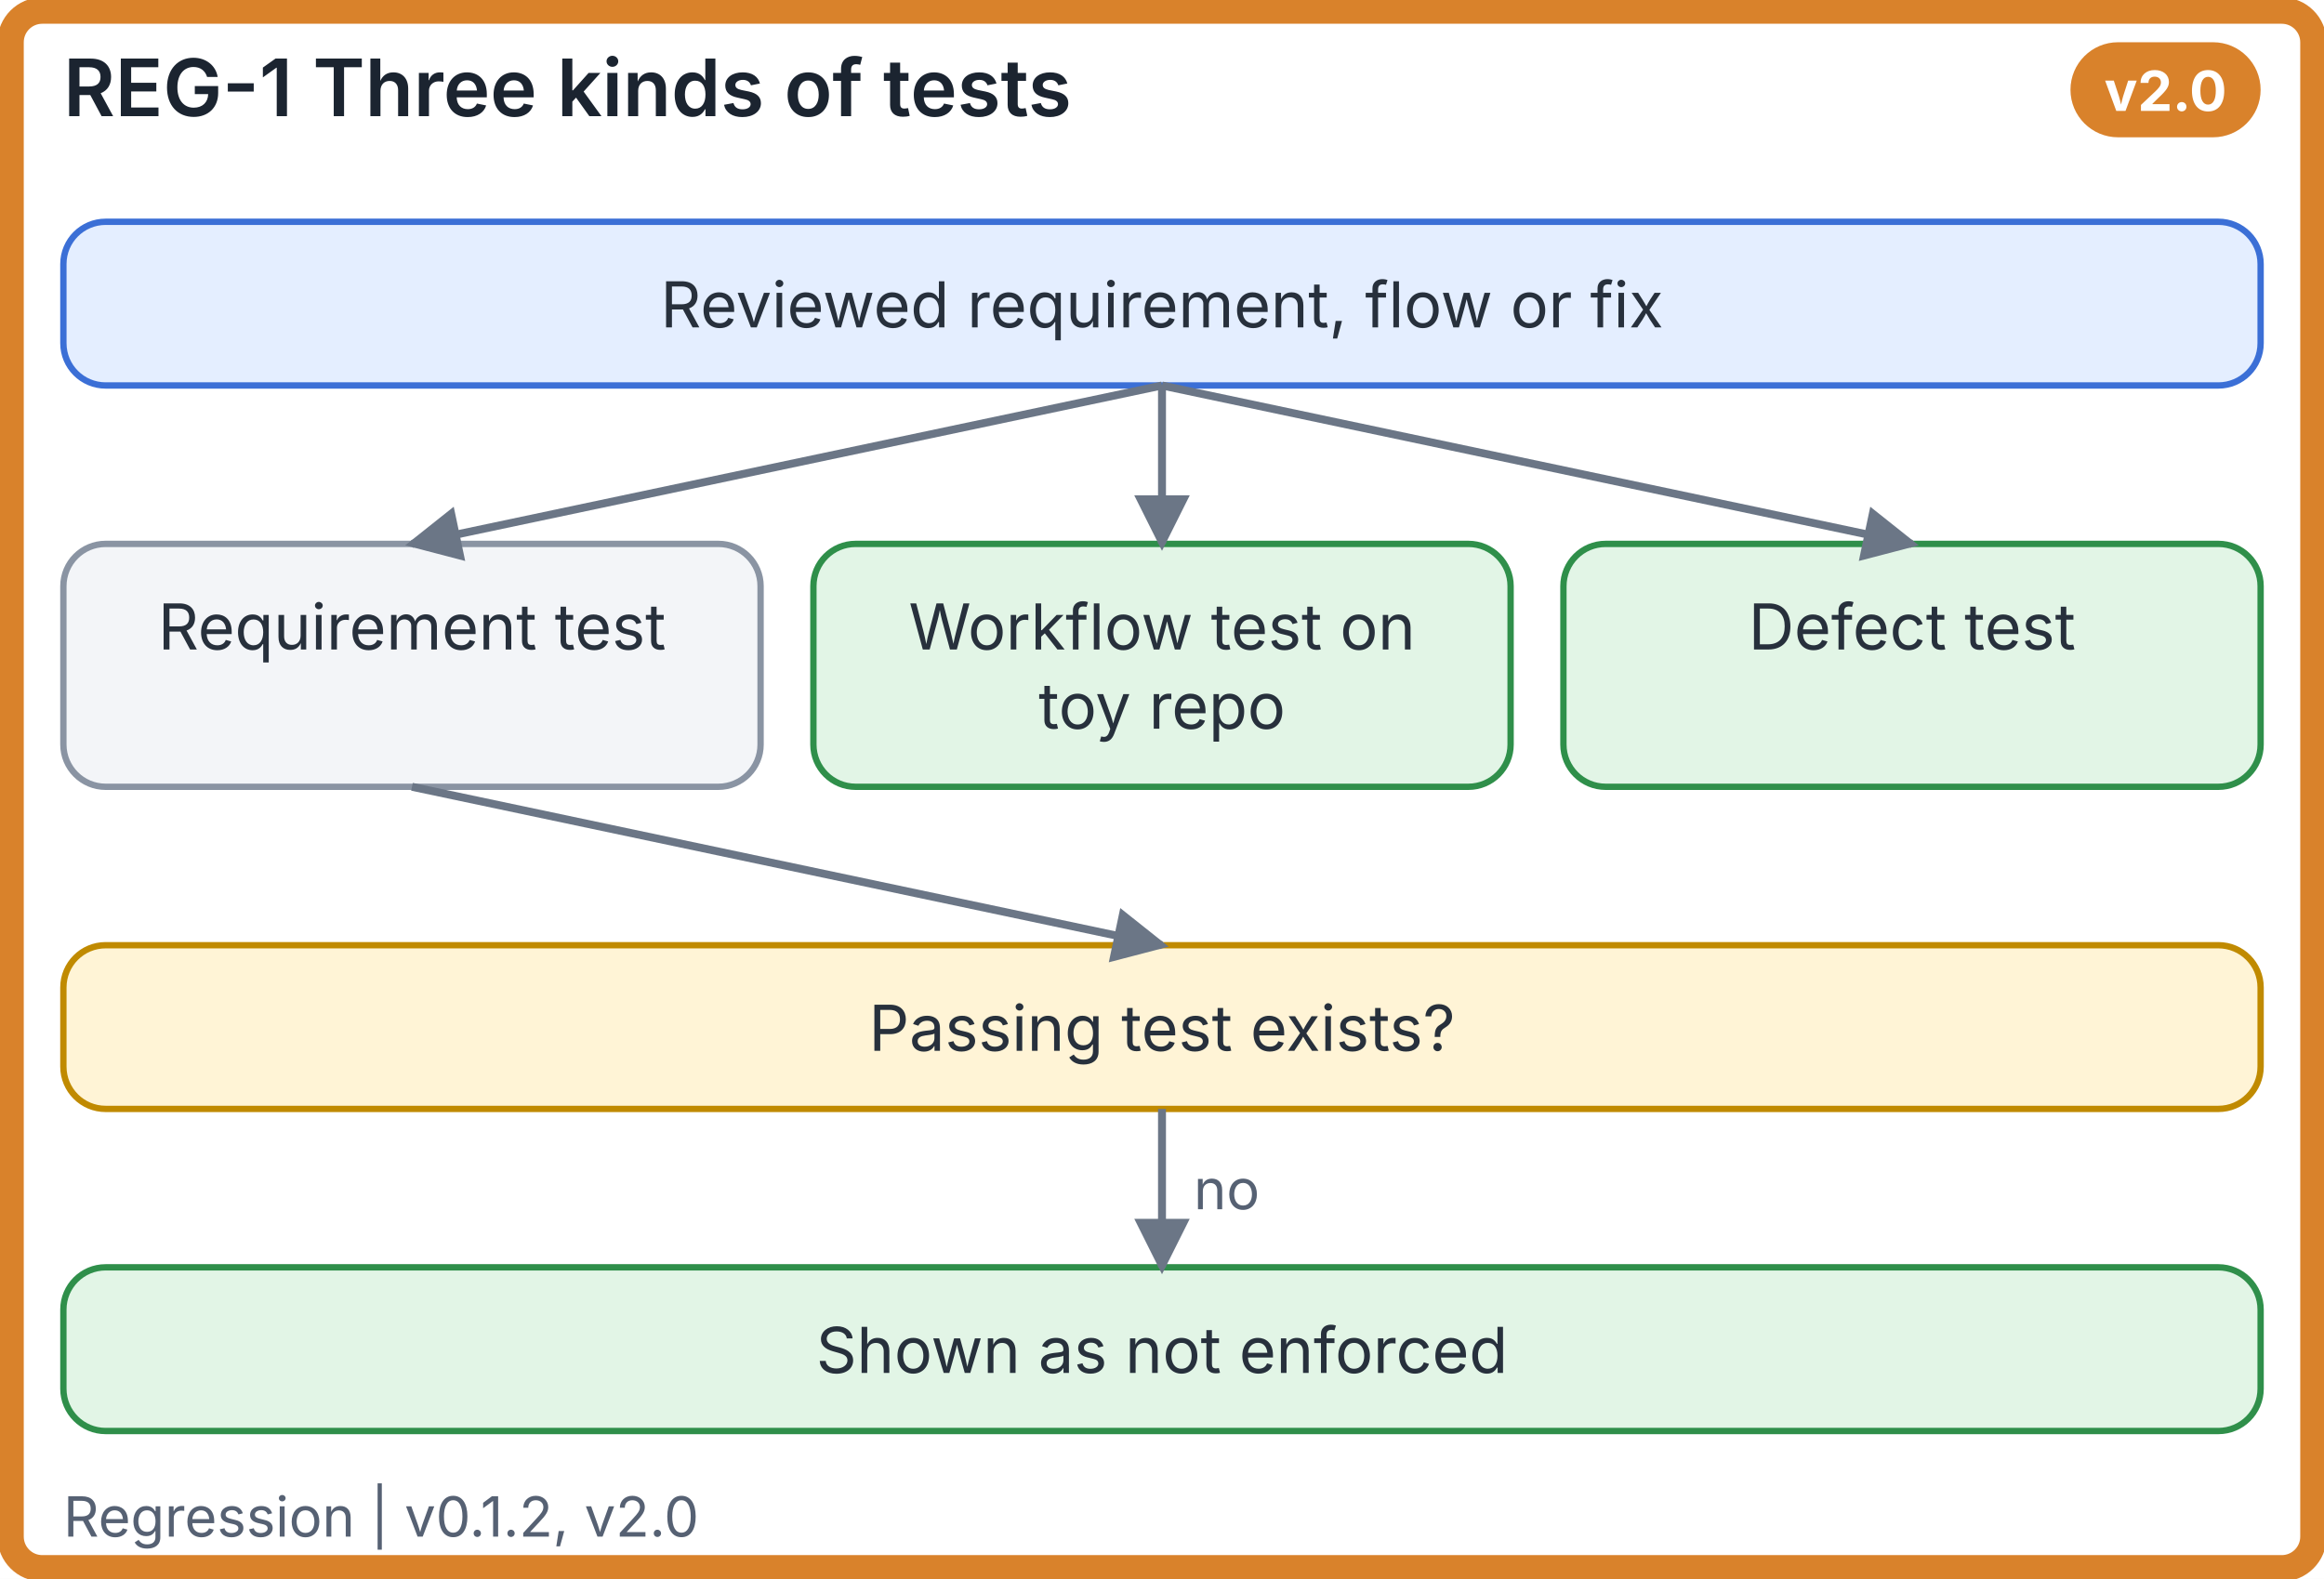
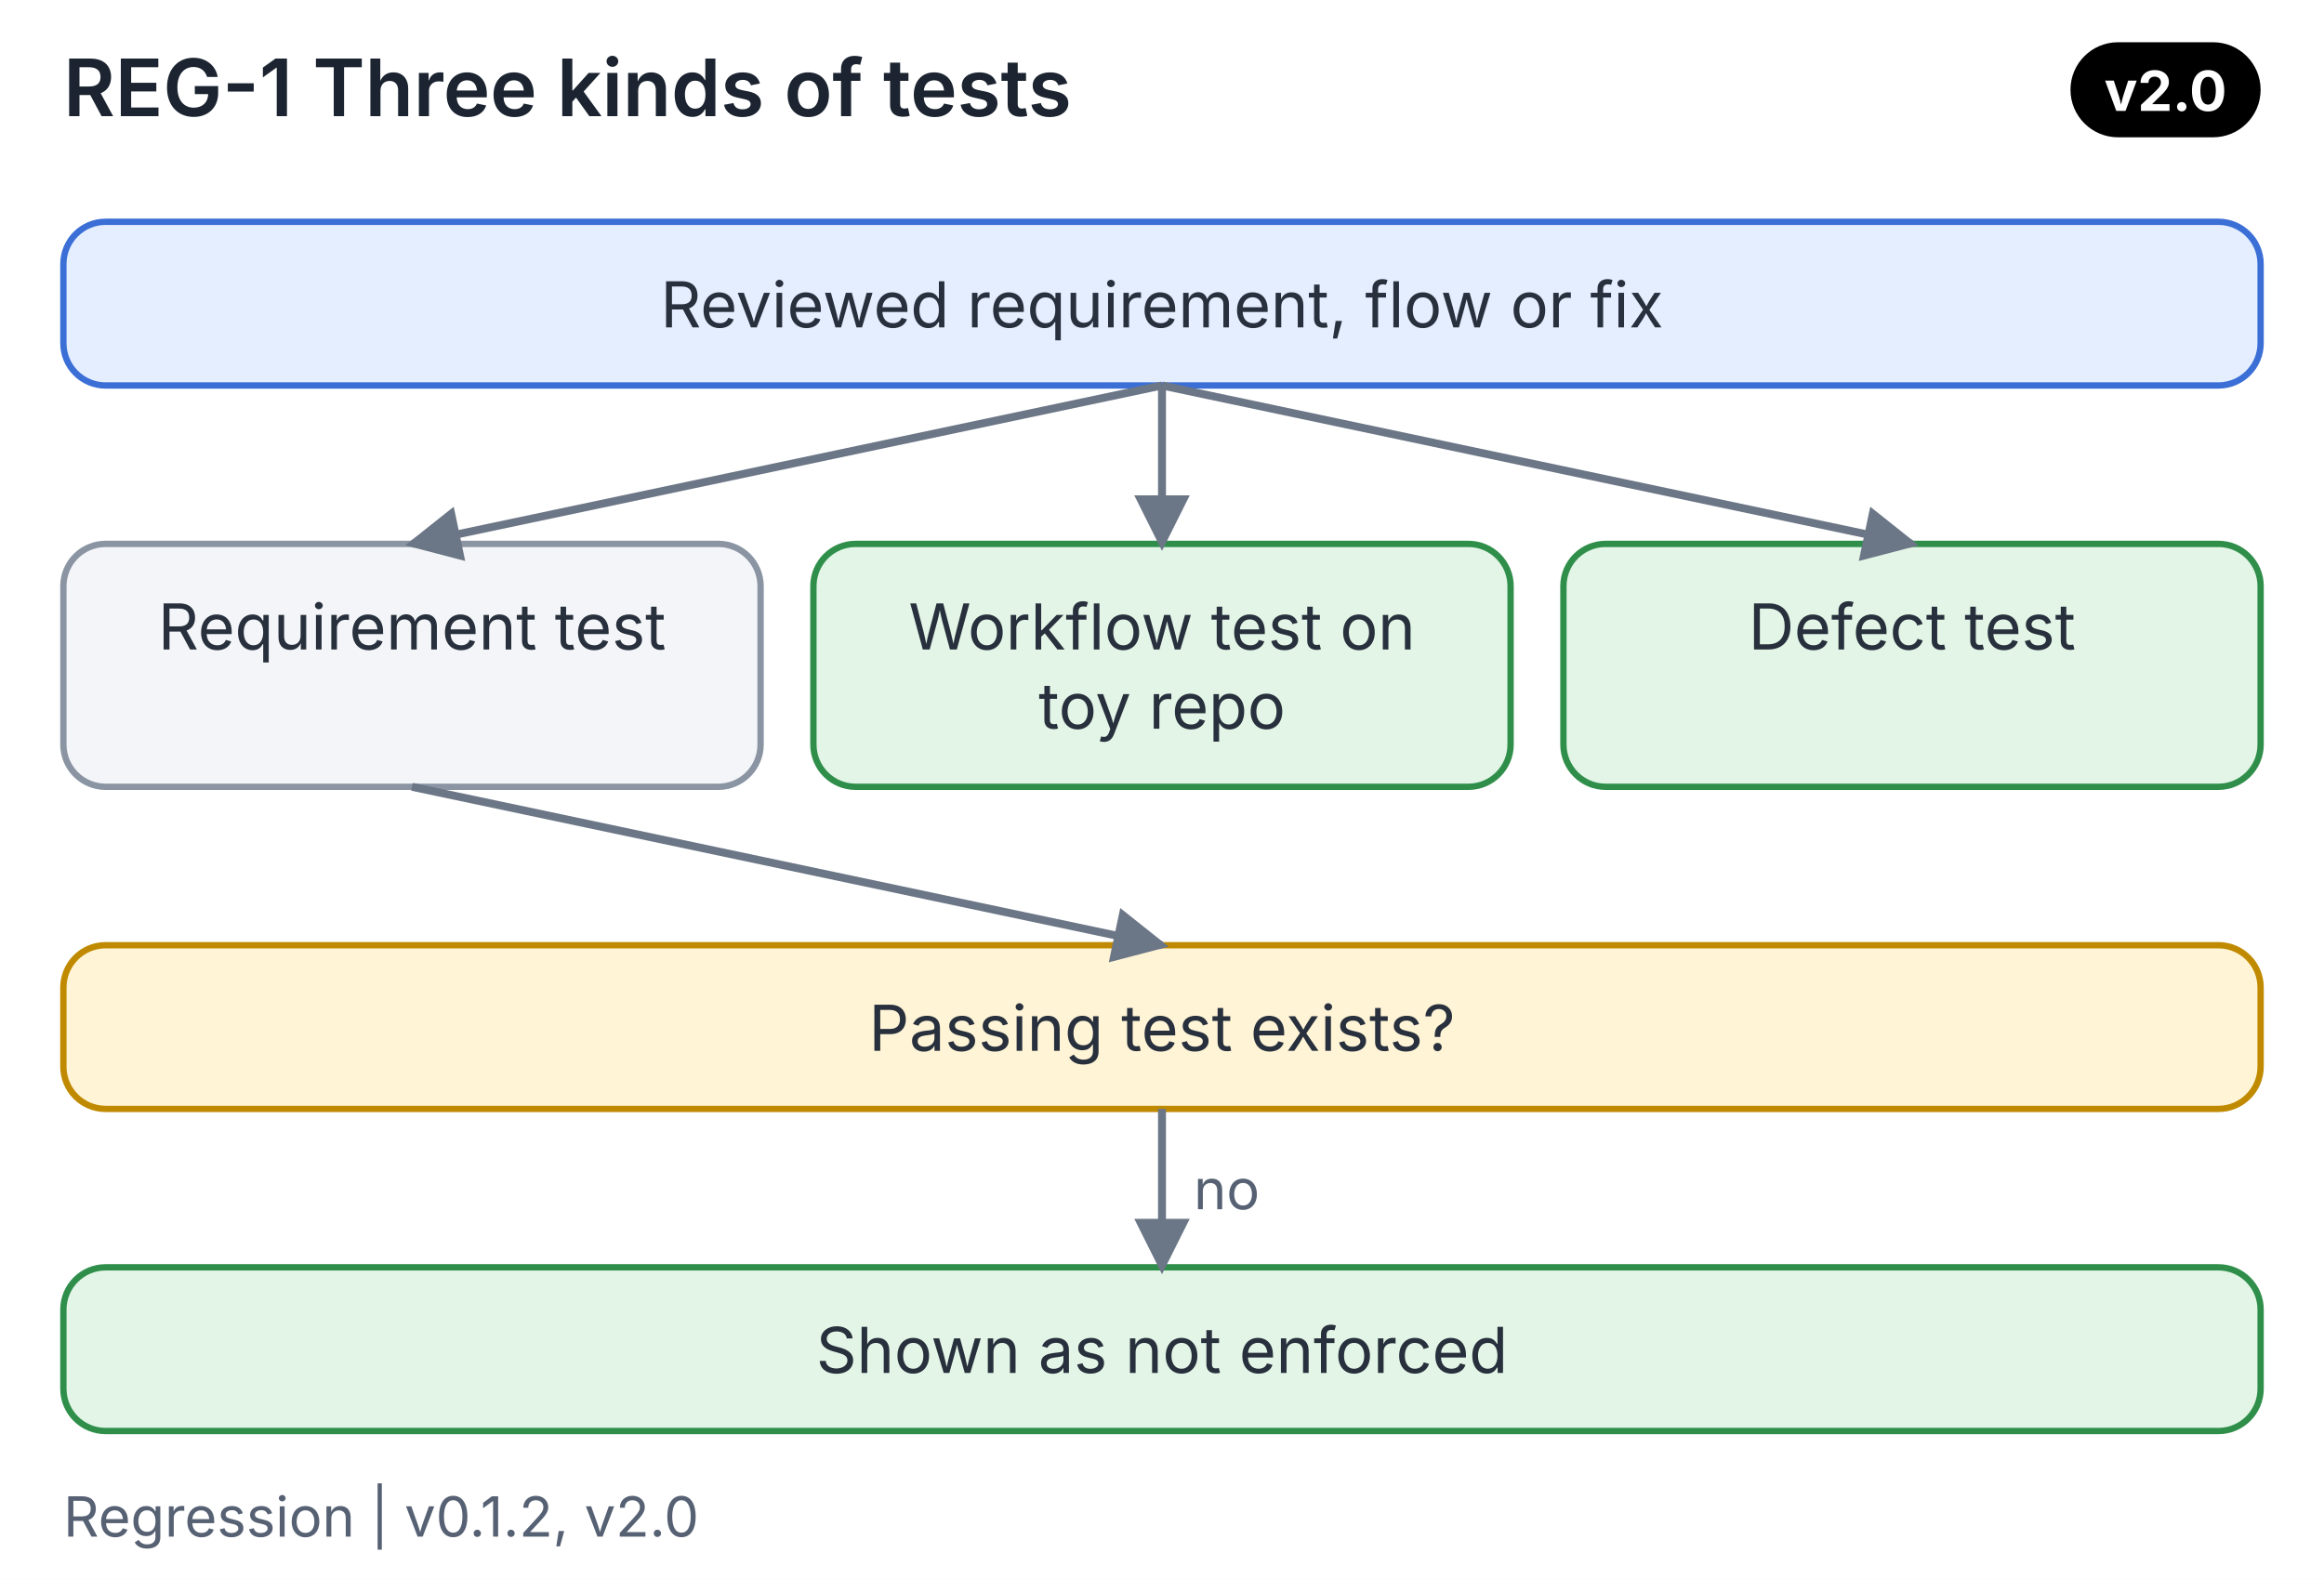
<svg xmlns="http://www.w3.org/2000/svg" viewBox="0 0 440 299" width="440" role="img" aria-label="Flow of REG-1 Three kinds of tests">
  <style>
.f-t{font:600 15px system-ui,-apple-system,Segoe UI,sans-serif;fill:#1b2430}
.f-h{font:600 11px system-ui,-apple-system,Segoe UI,sans-serif;fill:#566173;letter-spacing:.05em}
.f-s{font:400 12px system-ui,-apple-system,Segoe UI,sans-serif;fill:#27303c}
.f-x{font:400 10.5px system-ui,-apple-system,Segoe UI,sans-serif;fill:#566173}
.f-you{fill:#e4eeff;stroke:#3b6fd6}
.f-step{fill:#f3f5f8;stroke:#8a94a3}
.f-gate{fill:#fff4d6;stroke:#c08a00}
.f-ok{fill:#e2f5e6;stroke:#2f8f4a}
.f-find{fill:#fde9e7;stroke:#c5483f}
.f-bg{fill:#ffffff}
.f-a{stroke:#6b7686;stroke-width:1.5;fill:none}
.f-ah{fill:#6b7686}
@media (prefers-color-scheme: dark){
.f-t{fill:#eef2f6}.f-h,.f-x{fill:#a3afbf}.f-s{fill:#e1e7ee}
.f-step{fill:#222b36;stroke:#5c6b7d}.f-you{fill:#162a4f;stroke:#6d9bf0}
.f-gate{fill:#3a2e0d;stroke:#d9a521}.f-find{fill:#3d1c1a;stroke:#e0736a}
.f-ok{fill:#153420;stroke:#4fb56c}.f-bg{fill:#12171d}.f-a{stroke:#9aa7b8}.f-ah{fill:#9aa7b8}
}

- .k-shipped{stroke:#8a94a3;stroke-width:1.5}.k-v20{stroke:#d9822b;stroke-width:5}.k-v21{stroke:#8a5cd6;stroke-width:5;stroke-dasharray:10 6}
- .p-shipped{fill:#2f8f4a}.p-v20{fill:#d9822b}.p-v21{fill:#8a5cd6}
+ .k-shipped{stroke:#8a94a3;stroke-width:1.5}.k-v20{stroke:#d9822b;stroke-width:5}.k-planned{stroke:#8a5cd6;stroke-width:5;stroke-dasharray:10 6}
+ .p-shipped{fill:#2f8f4a}.p-v20{fill:#d9822b}.p-planned{fill:#8a5cd6}
.f-pill{font:700 10.5px system-ui,-apple-system,Segoe UI,sans-serif;fill:#ffffff}
- @media (prefers-color-scheme: dark){.k-shipped{stroke:#5c6b7d}.k-v20{stroke:#f0a050}.k-v21{stroke:#b08cf0}.p-shipped{fill:#3d9c58}.p-v20{fill:#c46f1c}.p-v21{fill:#7a4cc6}}
+ @media (prefers-color-scheme: dark){.k-shipped{stroke:#5c6b7d}.k-v20{stroke:#f0a050}.k-planned{stroke:#b08cf0}.p-shipped{fill:#3d9c58}.p-v20{fill:#c46f1c}.p-planned{fill:#7a4cc6}}
</style>
  <defs>
    <marker id="ah" viewBox="0 0 8 8" refX="7" refY="4" markerWidth="7" markerHeight="7" orient="auto-start-reverse">
      <path d="M0 0 L8 4 L0 8 z" class="f-ah" />
    </marker>
  </defs>
  <rect width="440" height="299" class="f-bg" />
  <text x="12" y="22" class="f-t">REG-1 Three kinds of tests</text>
  <rect x="12.0" y="42" width="416.0" height="31" rx="8" class="f-you" stroke-width="1.2" />
  <text x="220.0" y="62" text-anchor="middle" class="f-s">Reviewed requirement, flow or fix</text>
  <rect x="12.0" y="103" width="132.0" height="46" rx="8" class="f-step" stroke-width="1.2" />
  <text x="78.0" y="123" text-anchor="middle" class="f-s">Requirement test</text>
  <rect x="154.0" y="103" width="132.0" height="46" rx="8" class="f-ok" stroke-width="1.2" />
  <text x="220.0" y="123" text-anchor="middle" class="f-s">Workflow test on</text>
  <text x="220.0" y="138" text-anchor="middle" class="f-s">toy repo</text>
  <rect x="296.0" y="103" width="132.0" height="46" rx="8" class="f-ok" stroke-width="1.2" />
  <text x="362.0" y="123" text-anchor="middle" class="f-s">Defect test</text>
  <rect x="12.0" y="179" width="416.0" height="31" rx="8" class="f-gate" stroke-width="1.2" />
  <text x="220.0" y="199" text-anchor="middle" class="f-s">Passing test exists?</text>
  <rect x="12.0" y="240" width="416.0" height="31" rx="8" class="f-ok" stroke-width="1.2" />
  <text x="220.0" y="260" text-anchor="middle" class="f-s">Shown as not enforced</text>
  <path d="M220.0 73.0 L78.0 103.0" class="f-a" marker-end="url(#ah)" />
  <path d="M220.0 73.0 L220.0 103.0" class="f-a" marker-end="url(#ah)" />
  <path d="M220.0 73.0 L362.0 103.0" class="f-a" marker-end="url(#ah)" />
  <path d="M78.0 149.0 L220.0 179.0" class="f-a" marker-end="url(#ah)" />
  <path d="M220.0 210.0 L220.0 240.0" class="f-a" marker-end="url(#ah)" />
  <text x="226.0" y="229.0" text-anchor="start" class="f-x">no</text>
  <text x="12" y="291" class="f-x">Regression | v0.1.2, v2.0</text>
-   <rect x="2" y="2" width="436" height="295" rx="6" fill="none" class="k-v20" />
-   <rect x="392" y="8" width="36" height="18" rx="9" class="p-v20" />
+   <rect x="2" y="2" width="436" height="295" rx="6" fill="none" class="k-v2.0" />
+   <rect x="392" y="8" width="36" height="18" rx="9" class="p-v2.0" />
  <text x="410" y="21" text-anchor="middle" class="f-pill">v2.0</text>
</svg>
